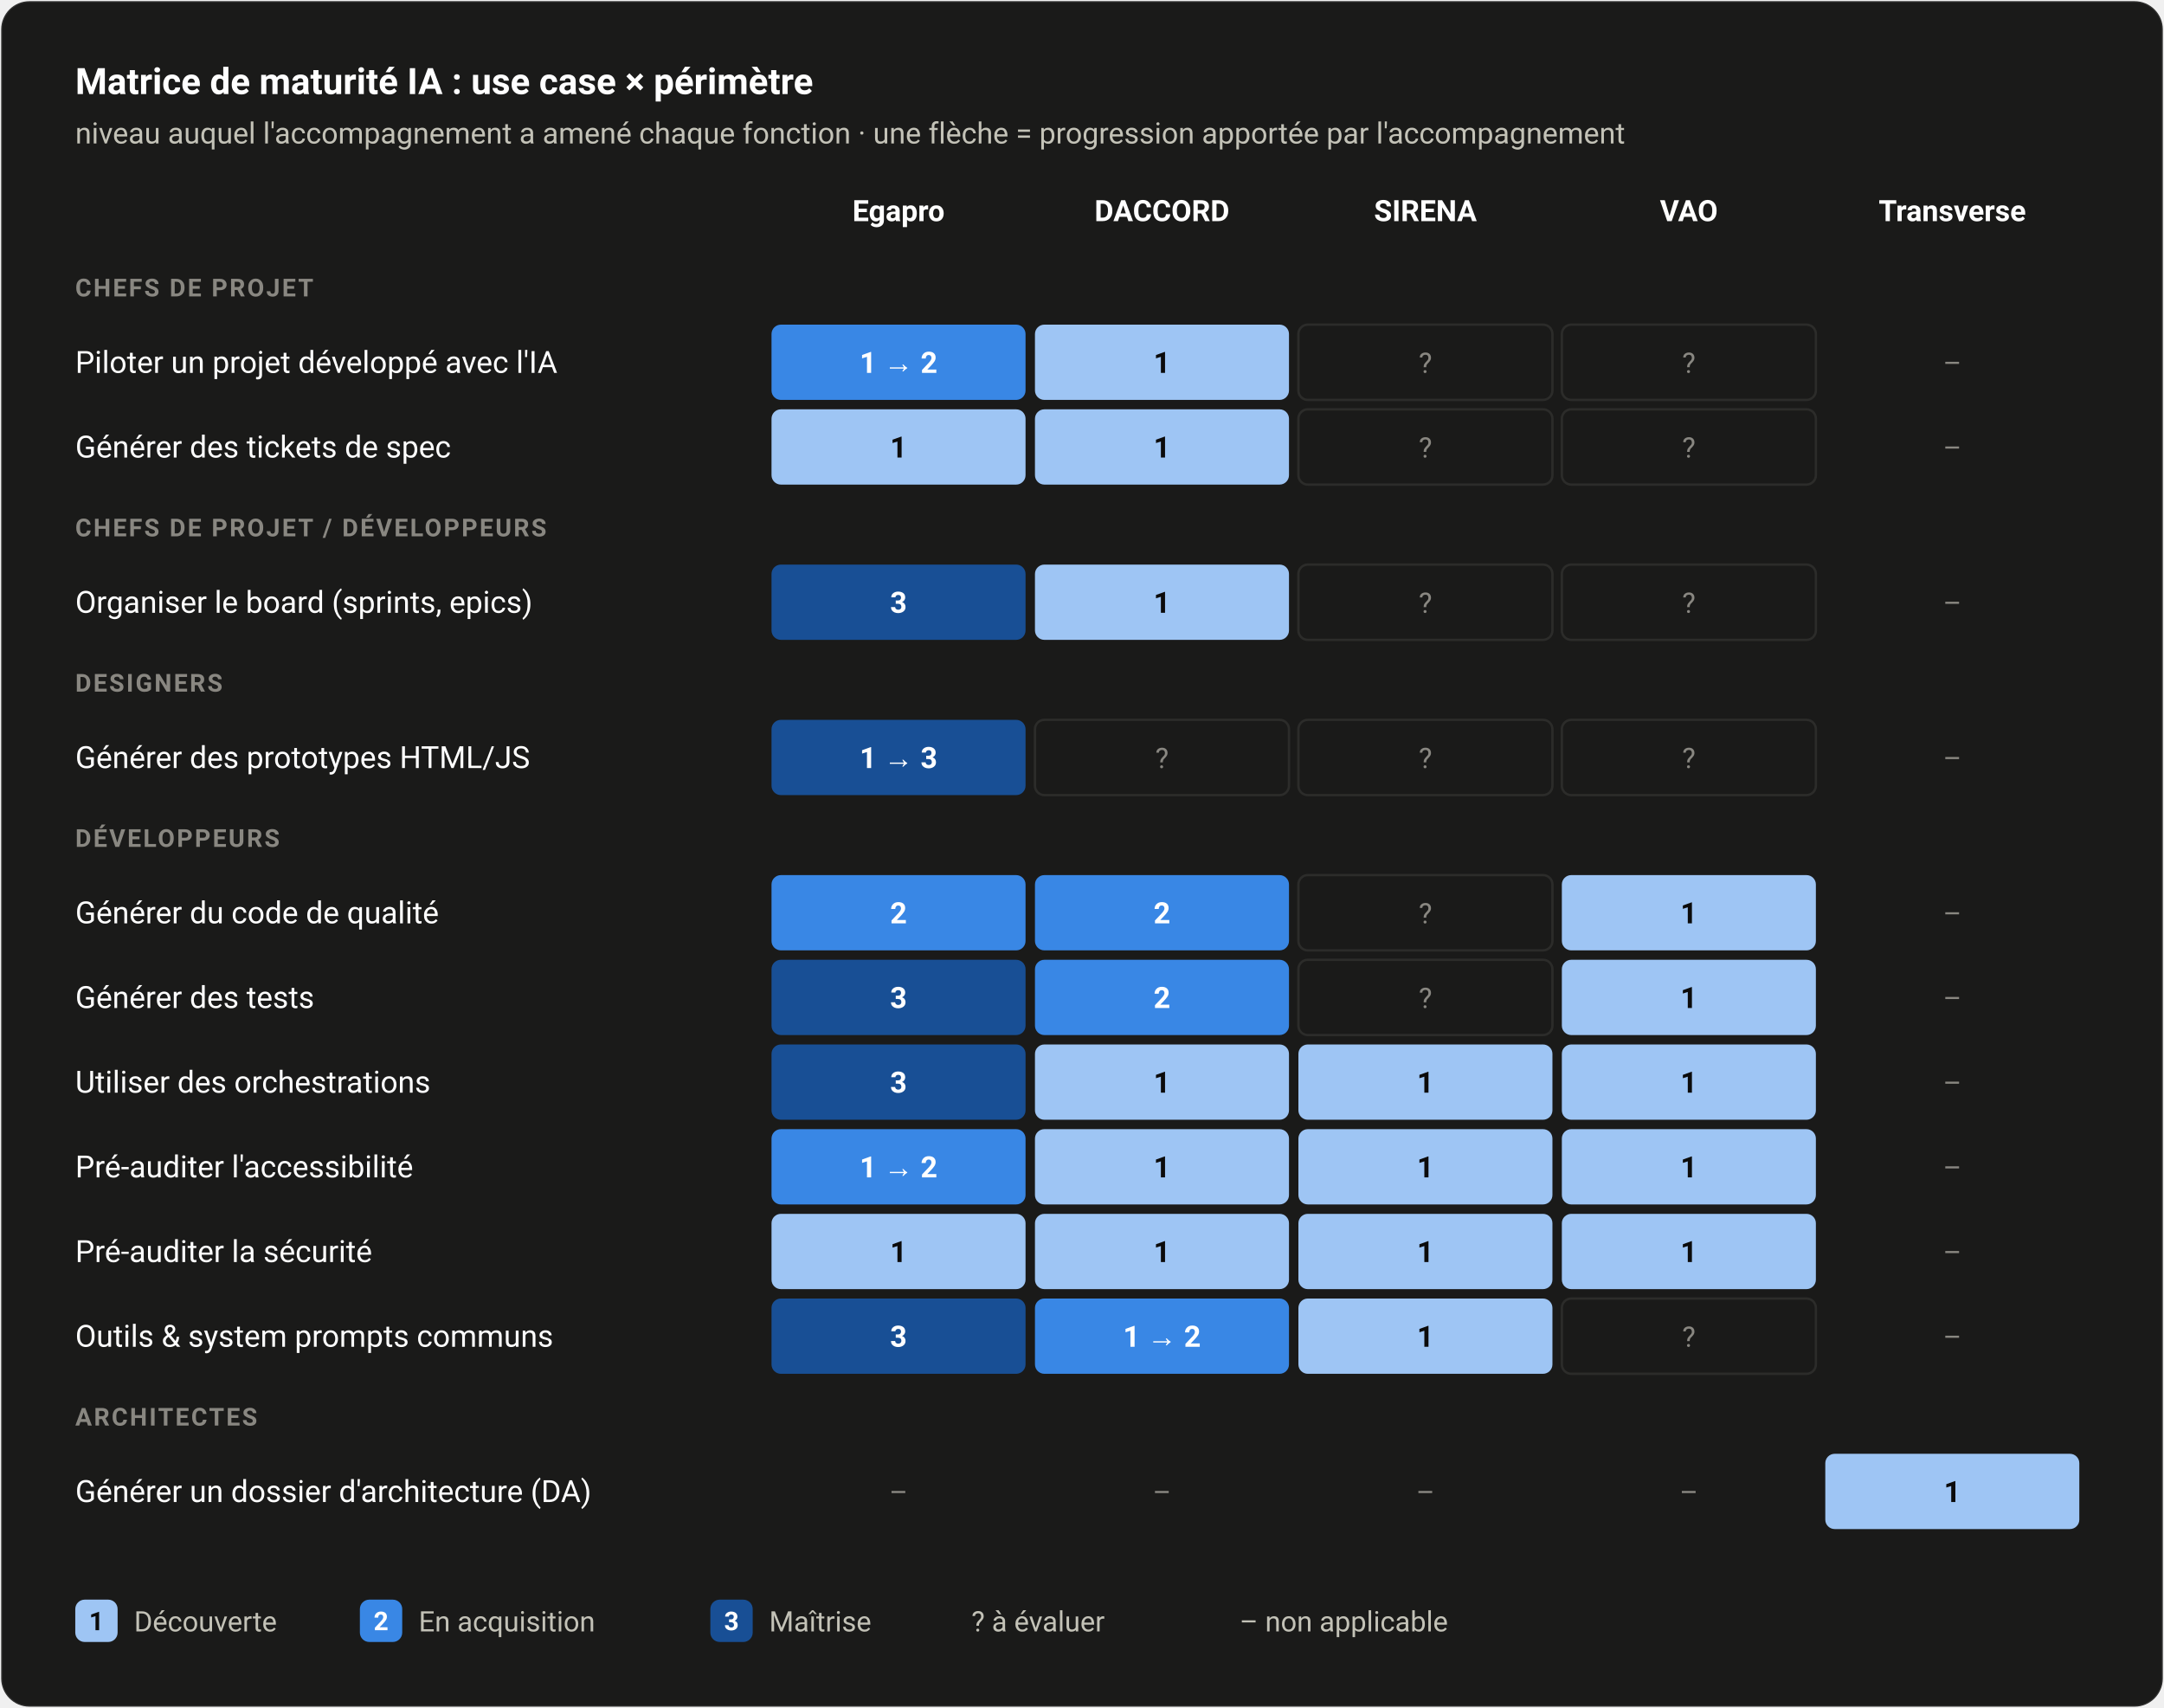
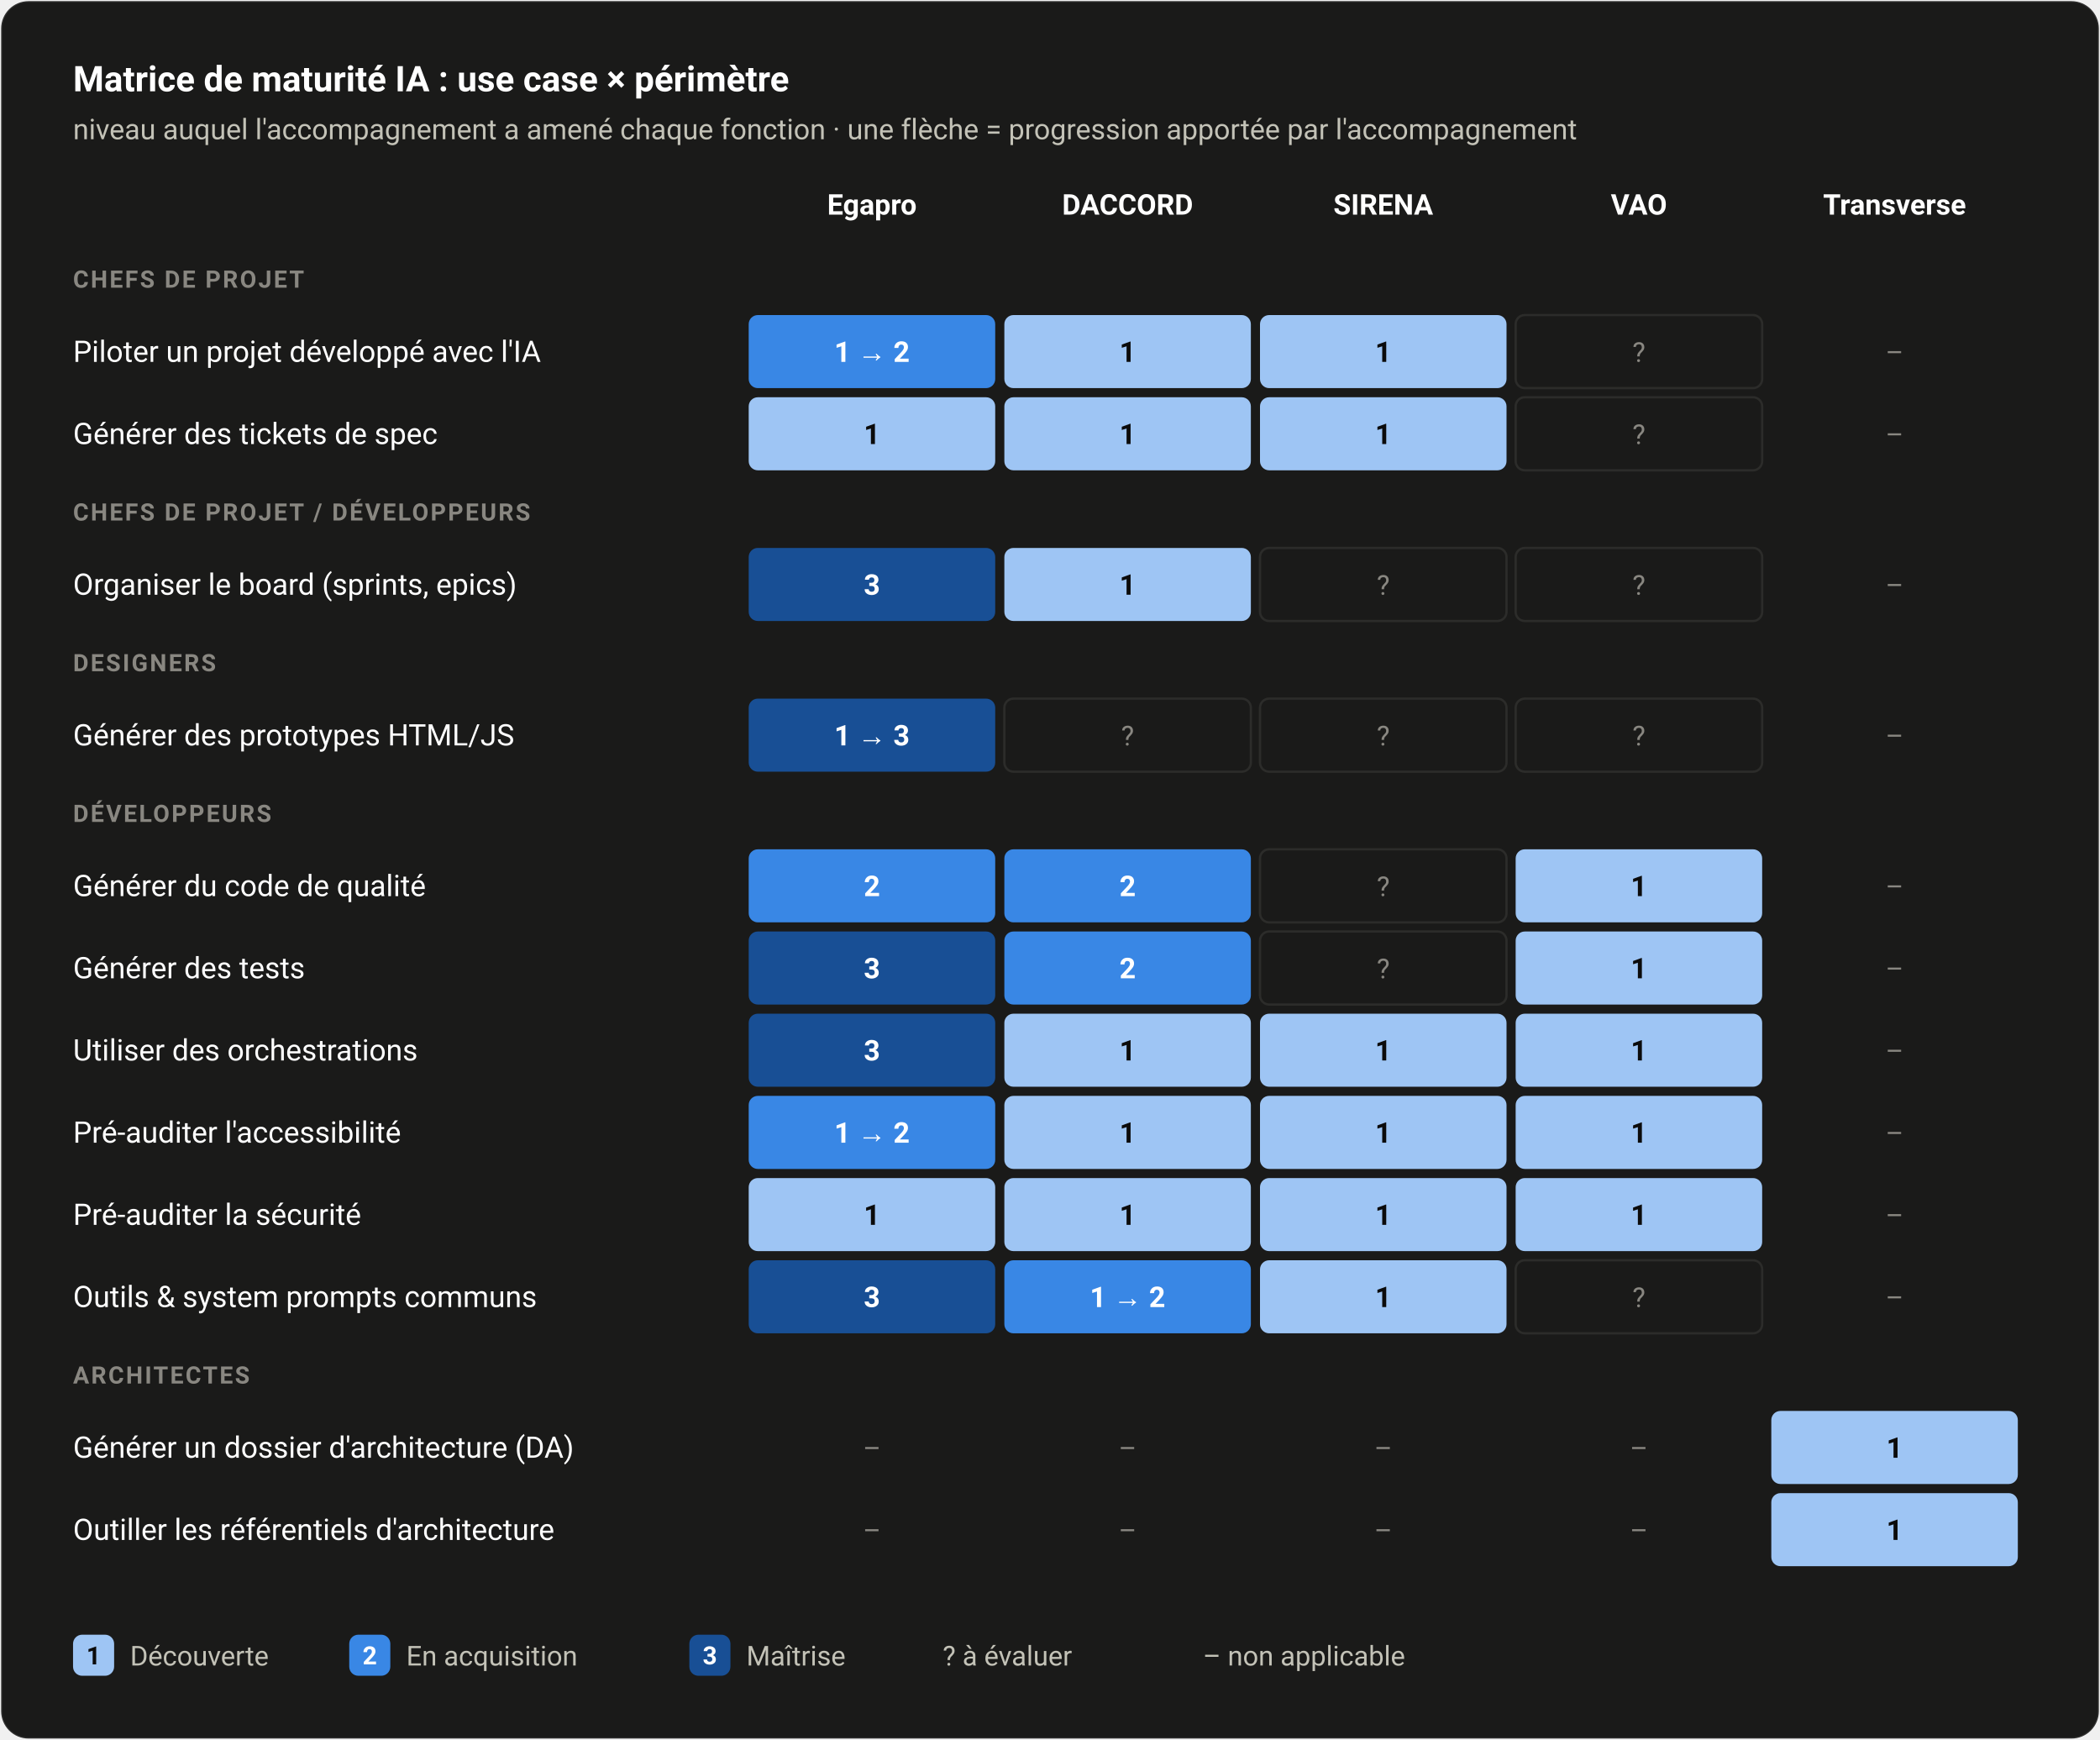
- <svg xmlns="http://www.w3.org/2000/svg" width="920" height="726" viewBox="0 0 920 726" font-family="-apple-system,'Segoe UI',system-ui,Roboto,'Helvetica Neue',Arial,sans-serif">
-   <rect x="0.5" y="0.5" width="919" height="725" rx="12" fill="#1a1a19" stroke="rgba(255,255,255,0.10)" />
+ <svg xmlns="http://www.w3.org/2000/svg" width="920" height="762" viewBox="0 0 920 762" font-family="-apple-system,'Segoe UI',system-ui,Roboto,'Helvetica Neue',Arial,sans-serif">
+   <rect x="0.5" y="0.5" width="919" height="761" rx="12" fill="#1a1a19" stroke="rgba(255,255,255,0.10)" />
  <text x="32" y="40" font-size="15.5" fill="#ffffff" font-weight="600" text-anchor="start">Matrice de maturité IA : use case × périmètre</text>
  <text x="32" y="61" font-size="12.5" fill="#c3c2b7" font-weight="normal" text-anchor="start">niveau auquel l'accompagnement a amené chaque fonction · une flèche = progression apportée par l'accompagnement</text>
  <text x="382.0" y="94" font-size="12.5" fill="#ffffff" font-weight="600" text-anchor="middle">Egapro</text>
  <text x="494.0" y="94" font-size="12.5" fill="#ffffff" font-weight="600" text-anchor="middle">DACCORD</text>
  <text x="606.0" y="94" font-size="12.5" fill="#ffffff" font-weight="600" text-anchor="middle">SIRENA</text>
  <text x="718.0" y="94" font-size="12.5" fill="#ffffff" font-weight="600" text-anchor="middle">VAO</text>
  <text x="830.0" y="94" font-size="12.5" fill="#ffffff" font-weight="600" text-anchor="middle">Transverse</text>
  <text x="32" y="126" font-size="10.5" fill="#898781" font-weight="600" text-anchor="start" letter-spacing="0.08em">CHEFS DE PROJET</text>
  <text x="32" y="158.5" font-size="13" fill="#ffffff" font-weight="normal" text-anchor="start">Piloter un projet développé avec l'IA</text>
  <rect x="328.0" y="138" width="108.0" height="32" rx="4" fill="#3987e5" />
  <text x="382.0" y="158.5" font-size="12.5" fill="#ffffff" font-weight="600" text-anchor="middle">1 → 2</text>
  <rect x="440.0" y="138" width="108.0" height="32" rx="4" fill="#9ec5f4" />
  <text x="494.0" y="158.5" font-size="12.5" fill="#0b0b0b" font-weight="600" text-anchor="middle">1</text>
-   <rect x="552.0" y="138" width="108.0" height="32" rx="4" fill="none" stroke="#2c2c2a" stroke-width="1" />
-   <text x="606.0" y="158.5" font-size="12" fill="#898781" font-weight="normal" text-anchor="middle">?</text>
+   <rect x="552.0" y="138" width="108.0" height="32" rx="4" fill="#9ec5f4" />
+   <text x="606.0" y="158.5" font-size="12.5" fill="#0b0b0b" font-weight="600" text-anchor="middle">1</text>
  <rect x="664.0" y="138" width="108.0" height="32" rx="4" fill="none" stroke="#2c2c2a" stroke-width="1" />
  <text x="718.0" y="158.5" font-size="12" fill="#898781" font-weight="normal" text-anchor="middle">?</text>
  <text x="830.0" y="158.5" font-size="12" fill="#898781" font-weight="normal" text-anchor="middle">–</text>
  <text x="32" y="194.5" font-size="13" fill="#ffffff" font-weight="normal" text-anchor="start">Générer des tickets de spec</text>
  <rect x="328.0" y="174" width="108.0" height="32" rx="4" fill="#9ec5f4" />
  <text x="382.0" y="194.5" font-size="12.5" fill="#0b0b0b" font-weight="600" text-anchor="middle">1</text>
  <rect x="440.0" y="174" width="108.0" height="32" rx="4" fill="#9ec5f4" />
  <text x="494.0" y="194.5" font-size="12.5" fill="#0b0b0b" font-weight="600" text-anchor="middle">1</text>
-   <rect x="552.0" y="174" width="108.0" height="32" rx="4" fill="none" stroke="#2c2c2a" stroke-width="1" />
-   <text x="606.0" y="194.5" font-size="12" fill="#898781" font-weight="normal" text-anchor="middle">?</text>
+   <rect x="552.0" y="174" width="108.0" height="32" rx="4" fill="#9ec5f4" />
+   <text x="606.0" y="194.5" font-size="12.5" fill="#0b0b0b" font-weight="600" text-anchor="middle">1</text>
  <rect x="664.0" y="174" width="108.0" height="32" rx="4" fill="none" stroke="#2c2c2a" stroke-width="1" />
  <text x="718.0" y="194.5" font-size="12" fill="#898781" font-weight="normal" text-anchor="middle">?</text>
  <text x="830.0" y="194.5" font-size="12" fill="#898781" font-weight="normal" text-anchor="middle">–</text>
  <text x="32" y="228" font-size="10.5" fill="#898781" font-weight="600" text-anchor="start" letter-spacing="0.08em">CHEFS DE PROJET / DÉVELOPPEURS</text>
  <text x="32" y="260.5" font-size="13" fill="#ffffff" font-weight="normal" text-anchor="start">Organiser le board (sprints, epics)</text>
  <rect x="328.0" y="240" width="108.0" height="32" rx="4" fill="#184f95" />
  <text x="382.0" y="260.5" font-size="12.5" fill="#ffffff" font-weight="600" text-anchor="middle">3</text>
  <rect x="440.0" y="240" width="108.0" height="32" rx="4" fill="#9ec5f4" />
  <text x="494.0" y="260.5" font-size="12.5" fill="#0b0b0b" font-weight="600" text-anchor="middle">1</text>
  <rect x="552.0" y="240" width="108.0" height="32" rx="4" fill="none" stroke="#2c2c2a" stroke-width="1" />
  <text x="606.0" y="260.5" font-size="12" fill="#898781" font-weight="normal" text-anchor="middle">?</text>
  <rect x="664.0" y="240" width="108.0" height="32" rx="4" fill="none" stroke="#2c2c2a" stroke-width="1" />
  <text x="718.0" y="260.5" font-size="12" fill="#898781" font-weight="normal" text-anchor="middle">?</text>
  <text x="830.0" y="260.5" font-size="12" fill="#898781" font-weight="normal" text-anchor="middle">–</text>
  <text x="32" y="294" font-size="10.5" fill="#898781" font-weight="600" text-anchor="start" letter-spacing="0.08em">DESIGNERS</text>
  <text x="32" y="326.5" font-size="13" fill="#ffffff" font-weight="normal" text-anchor="start">Générer des prototypes HTML/JS</text>
  <rect x="328.0" y="306" width="108.0" height="32" rx="4" fill="#184f95" />
  <text x="382.0" y="326.5" font-size="12.5" fill="#ffffff" font-weight="600" text-anchor="middle">1 → 3</text>
  <rect x="440.0" y="306" width="108.0" height="32" rx="4" fill="none" stroke="#2c2c2a" stroke-width="1" />
  <text x="494.0" y="326.5" font-size="12" fill="#898781" font-weight="normal" text-anchor="middle">?</text>
  <rect x="552.0" y="306" width="108.0" height="32" rx="4" fill="none" stroke="#2c2c2a" stroke-width="1" />
  <text x="606.0" y="326.5" font-size="12" fill="#898781" font-weight="normal" text-anchor="middle">?</text>
  <rect x="664.0" y="306" width="108.0" height="32" rx="4" fill="none" stroke="#2c2c2a" stroke-width="1" />
  <text x="718.0" y="326.5" font-size="12" fill="#898781" font-weight="normal" text-anchor="middle">?</text>
  <text x="830.0" y="326.5" font-size="12" fill="#898781" font-weight="normal" text-anchor="middle">–</text>
  <text x="32" y="360" font-size="10.5" fill="#898781" font-weight="600" text-anchor="start" letter-spacing="0.08em">DÉVELOPPEURS</text>
  <text x="32" y="392.5" font-size="13" fill="#ffffff" font-weight="normal" text-anchor="start">Générer du code de qualité</text>
  <rect x="328.0" y="372" width="108.0" height="32" rx="4" fill="#3987e5" />
  <text x="382.0" y="392.5" font-size="12.5" fill="#ffffff" font-weight="600" text-anchor="middle">2</text>
  <rect x="440.0" y="372" width="108.0" height="32" rx="4" fill="#3987e5" />
  <text x="494.0" y="392.5" font-size="12.5" fill="#ffffff" font-weight="600" text-anchor="middle">2</text>
  <rect x="552.0" y="372" width="108.0" height="32" rx="4" fill="none" stroke="#2c2c2a" stroke-width="1" />
  <text x="606.0" y="392.5" font-size="12" fill="#898781" font-weight="normal" text-anchor="middle">?</text>
  <rect x="664.0" y="372" width="108.0" height="32" rx="4" fill="#9ec5f4" />
  <text x="718.0" y="392.5" font-size="12.5" fill="#0b0b0b" font-weight="600" text-anchor="middle">1</text>
  <text x="830.0" y="392.5" font-size="12" fill="#898781" font-weight="normal" text-anchor="middle">–</text>
  <text x="32" y="428.5" font-size="13" fill="#ffffff" font-weight="normal" text-anchor="start">Générer des tests</text>
  <rect x="328.0" y="408" width="108.0" height="32" rx="4" fill="#184f95" />
  <text x="382.0" y="428.5" font-size="12.5" fill="#ffffff" font-weight="600" text-anchor="middle">3</text>
  <rect x="440.0" y="408" width="108.0" height="32" rx="4" fill="#3987e5" />
  <text x="494.0" y="428.5" font-size="12.5" fill="#ffffff" font-weight="600" text-anchor="middle">2</text>
  <rect x="552.0" y="408" width="108.0" height="32" rx="4" fill="none" stroke="#2c2c2a" stroke-width="1" />
  <text x="606.0" y="428.5" font-size="12" fill="#898781" font-weight="normal" text-anchor="middle">?</text>
  <rect x="664.0" y="408" width="108.0" height="32" rx="4" fill="#9ec5f4" />
  <text x="718.0" y="428.5" font-size="12.5" fill="#0b0b0b" font-weight="600" text-anchor="middle">1</text>
  <text x="830.0" y="428.5" font-size="12" fill="#898781" font-weight="normal" text-anchor="middle">–</text>
  <text x="32" y="464.5" font-size="13" fill="#ffffff" font-weight="normal" text-anchor="start">Utiliser des orchestrations</text>
  <rect x="328.0" y="444" width="108.0" height="32" rx="4" fill="#184f95" />
  <text x="382.0" y="464.5" font-size="12.5" fill="#ffffff" font-weight="600" text-anchor="middle">3</text>
  <rect x="440.0" y="444" width="108.0" height="32" rx="4" fill="#9ec5f4" />
  <text x="494.0" y="464.5" font-size="12.5" fill="#0b0b0b" font-weight="600" text-anchor="middle">1</text>
  <rect x="552.0" y="444" width="108.0" height="32" rx="4" fill="#9ec5f4" />
  <text x="606.0" y="464.5" font-size="12.5" fill="#0b0b0b" font-weight="600" text-anchor="middle">1</text>
  <rect x="664.0" y="444" width="108.0" height="32" rx="4" fill="#9ec5f4" />
  <text x="718.0" y="464.5" font-size="12.5" fill="#0b0b0b" font-weight="600" text-anchor="middle">1</text>
  <text x="830.0" y="464.5" font-size="12" fill="#898781" font-weight="normal" text-anchor="middle">–</text>
  <text x="32" y="500.5" font-size="13" fill="#ffffff" font-weight="normal" text-anchor="start">Pré-auditer l'accessibilité</text>
  <rect x="328.0" y="480" width="108.0" height="32" rx="4" fill="#3987e5" />
  <text x="382.0" y="500.5" font-size="12.5" fill="#ffffff" font-weight="600" text-anchor="middle">1 → 2</text>
  <rect x="440.0" y="480" width="108.0" height="32" rx="4" fill="#9ec5f4" />
  <text x="494.0" y="500.5" font-size="12.5" fill="#0b0b0b" font-weight="600" text-anchor="middle">1</text>
  <rect x="552.0" y="480" width="108.0" height="32" rx="4" fill="#9ec5f4" />
  <text x="606.0" y="500.5" font-size="12.5" fill="#0b0b0b" font-weight="600" text-anchor="middle">1</text>
  <rect x="664.0" y="480" width="108.0" height="32" rx="4" fill="#9ec5f4" />
  <text x="718.0" y="500.5" font-size="12.5" fill="#0b0b0b" font-weight="600" text-anchor="middle">1</text>
  <text x="830.0" y="500.5" font-size="12" fill="#898781" font-weight="normal" text-anchor="middle">–</text>
  <text x="32" y="536.5" font-size="13" fill="#ffffff" font-weight="normal" text-anchor="start">Pré-auditer la sécurité</text>
  <rect x="328.0" y="516" width="108.0" height="32" rx="4" fill="#9ec5f4" />
  <text x="382.0" y="536.5" font-size="12.5" fill="#0b0b0b" font-weight="600" text-anchor="middle">1</text>
  <rect x="440.0" y="516" width="108.0" height="32" rx="4" fill="#9ec5f4" />
  <text x="494.0" y="536.5" font-size="12.5" fill="#0b0b0b" font-weight="600" text-anchor="middle">1</text>
  <rect x="552.0" y="516" width="108.0" height="32" rx="4" fill="#9ec5f4" />
  <text x="606.0" y="536.5" font-size="12.5" fill="#0b0b0b" font-weight="600" text-anchor="middle">1</text>
  <rect x="664.0" y="516" width="108.0" height="32" rx="4" fill="#9ec5f4" />
  <text x="718.0" y="536.5" font-size="12.5" fill="#0b0b0b" font-weight="600" text-anchor="middle">1</text>
  <text x="830.0" y="536.5" font-size="12" fill="#898781" font-weight="normal" text-anchor="middle">–</text>
  <text x="32" y="572.5" font-size="13" fill="#ffffff" font-weight="normal" text-anchor="start">Outils &amp; system prompts communs</text>
  <rect x="328.0" y="552" width="108.0" height="32" rx="4" fill="#184f95" />
  <text x="382.0" y="572.5" font-size="12.5" fill="#ffffff" font-weight="600" text-anchor="middle">3</text>
  <rect x="440.0" y="552" width="108.0" height="32" rx="4" fill="#3987e5" />
  <text x="494.0" y="572.5" font-size="12.5" fill="#ffffff" font-weight="600" text-anchor="middle">1 → 2</text>
  <rect x="552.0" y="552" width="108.0" height="32" rx="4" fill="#9ec5f4" />
  <text x="606.0" y="572.5" font-size="12.5" fill="#0b0b0b" font-weight="600" text-anchor="middle">1</text>
  <rect x="664.0" y="552" width="108.0" height="32" rx="4" fill="none" stroke="#2c2c2a" stroke-width="1" />
  <text x="718.0" y="572.5" font-size="12" fill="#898781" font-weight="normal" text-anchor="middle">?</text>
  <text x="830.0" y="572.5" font-size="12" fill="#898781" font-weight="normal" text-anchor="middle">–</text>
  <text x="32" y="606" font-size="10.5" fill="#898781" font-weight="600" text-anchor="start" letter-spacing="0.08em">ARCHITECTES</text>
  <text x="32" y="638.5" font-size="13" fill="#ffffff" font-weight="normal" text-anchor="start">Générer un dossier d'architecture (DA)</text>
  <text x="382.0" y="638.5" font-size="12" fill="#898781" font-weight="normal" text-anchor="middle">–</text>
  <text x="494.0" y="638.5" font-size="12" fill="#898781" font-weight="normal" text-anchor="middle">–</text>
  <text x="606.0" y="638.5" font-size="12" fill="#898781" font-weight="normal" text-anchor="middle">–</text>
  <text x="718.0" y="638.5" font-size="12" fill="#898781" font-weight="normal" text-anchor="middle">–</text>
  <rect x="776.0" y="618" width="108.0" height="32" rx="4" fill="#9ec5f4" />
  <text x="830.0" y="638.5" font-size="12.5" fill="#0b0b0b" font-weight="600" text-anchor="middle">1</text>
-   <rect x="32" y="680" width="18" height="18" rx="4" fill="#9ec5f4" />
-   <text x="41" y="693" font-size="11" fill="#0b0b0b" font-weight="600" text-anchor="middle">1</text>
-   <text x="57" y="693.5" font-size="12" fill="#c3c2b7" font-weight="normal" text-anchor="start">Découverte</text>
-   <rect x="153.0" y="680" width="18" height="18" rx="4" fill="#3987e5" />
-   <text x="162.0" y="693" font-size="11" fill="#ffffff" font-weight="600" text-anchor="middle">2</text>
-   <text x="178.0" y="693.5" font-size="12" fill="#c3c2b7" font-weight="normal" text-anchor="start">En acquisition</text>
-   <rect x="302.0" y="680" width="18" height="18" rx="4" fill="#184f95" />
-   <text x="311.0" y="693" font-size="11" fill="#ffffff" font-weight="600" text-anchor="middle">3</text>
-   <text x="327.0" y="693.5" font-size="12" fill="#c3c2b7" font-weight="normal" text-anchor="start">Maîtrise</text>
-   <text x="413.0" y="693.5" font-size="12" fill="#c3c2b7" font-weight="normal" text-anchor="start">?  à évaluer</text>
-   <text x="527.0" y="693.5" font-size="12" fill="#c3c2b7" font-weight="normal" text-anchor="start">–  non applicable</text>
+   <text x="32" y="674.5" font-size="13" fill="#ffffff" font-weight="normal" text-anchor="start">Outiller les référentiels d'architecture</text>
+   <text x="382.0" y="674.5" font-size="12" fill="#898781" font-weight="normal" text-anchor="middle">–</text>
+   <text x="494.0" y="674.5" font-size="12" fill="#898781" font-weight="normal" text-anchor="middle">–</text>
+   <text x="606.0" y="674.5" font-size="12" fill="#898781" font-weight="normal" text-anchor="middle">–</text>
+   <text x="718.0" y="674.5" font-size="12" fill="#898781" font-weight="normal" text-anchor="middle">–</text>
+   <rect x="776.0" y="654" width="108.0" height="32" rx="4" fill="#9ec5f4" />
+   <text x="830.0" y="674.5" font-size="12.5" fill="#0b0b0b" font-weight="600" text-anchor="middle">1</text>
+   <rect x="32" y="716" width="18" height="18" rx="4" fill="#9ec5f4" />
+   <text x="41" y="729" font-size="11" fill="#0b0b0b" font-weight="600" text-anchor="middle">1</text>
+   <text x="57" y="729.5" font-size="12" fill="#c3c2b7" font-weight="normal" text-anchor="start">Découverte</text>
+   <rect x="153.0" y="716" width="18" height="18" rx="4" fill="#3987e5" />
+   <text x="162.0" y="729" font-size="11" fill="#ffffff" font-weight="600" text-anchor="middle">2</text>
+   <text x="178.0" y="729.5" font-size="12" fill="#c3c2b7" font-weight="normal" text-anchor="start">En acquisition</text>
+   <rect x="302.0" y="716" width="18" height="18" rx="4" fill="#184f95" />
+   <text x="311.0" y="729" font-size="11" fill="#ffffff" font-weight="600" text-anchor="middle">3</text>
+   <text x="327.0" y="729.5" font-size="12" fill="#c3c2b7" font-weight="normal" text-anchor="start">Maîtrise</text>
+   <text x="413.0" y="729.5" font-size="12" fill="#c3c2b7" font-weight="normal" text-anchor="start">?  à évaluer</text>
+   <text x="527.0" y="729.5" font-size="12" fill="#c3c2b7" font-weight="normal" text-anchor="start">–  non applicable</text>
</svg>
